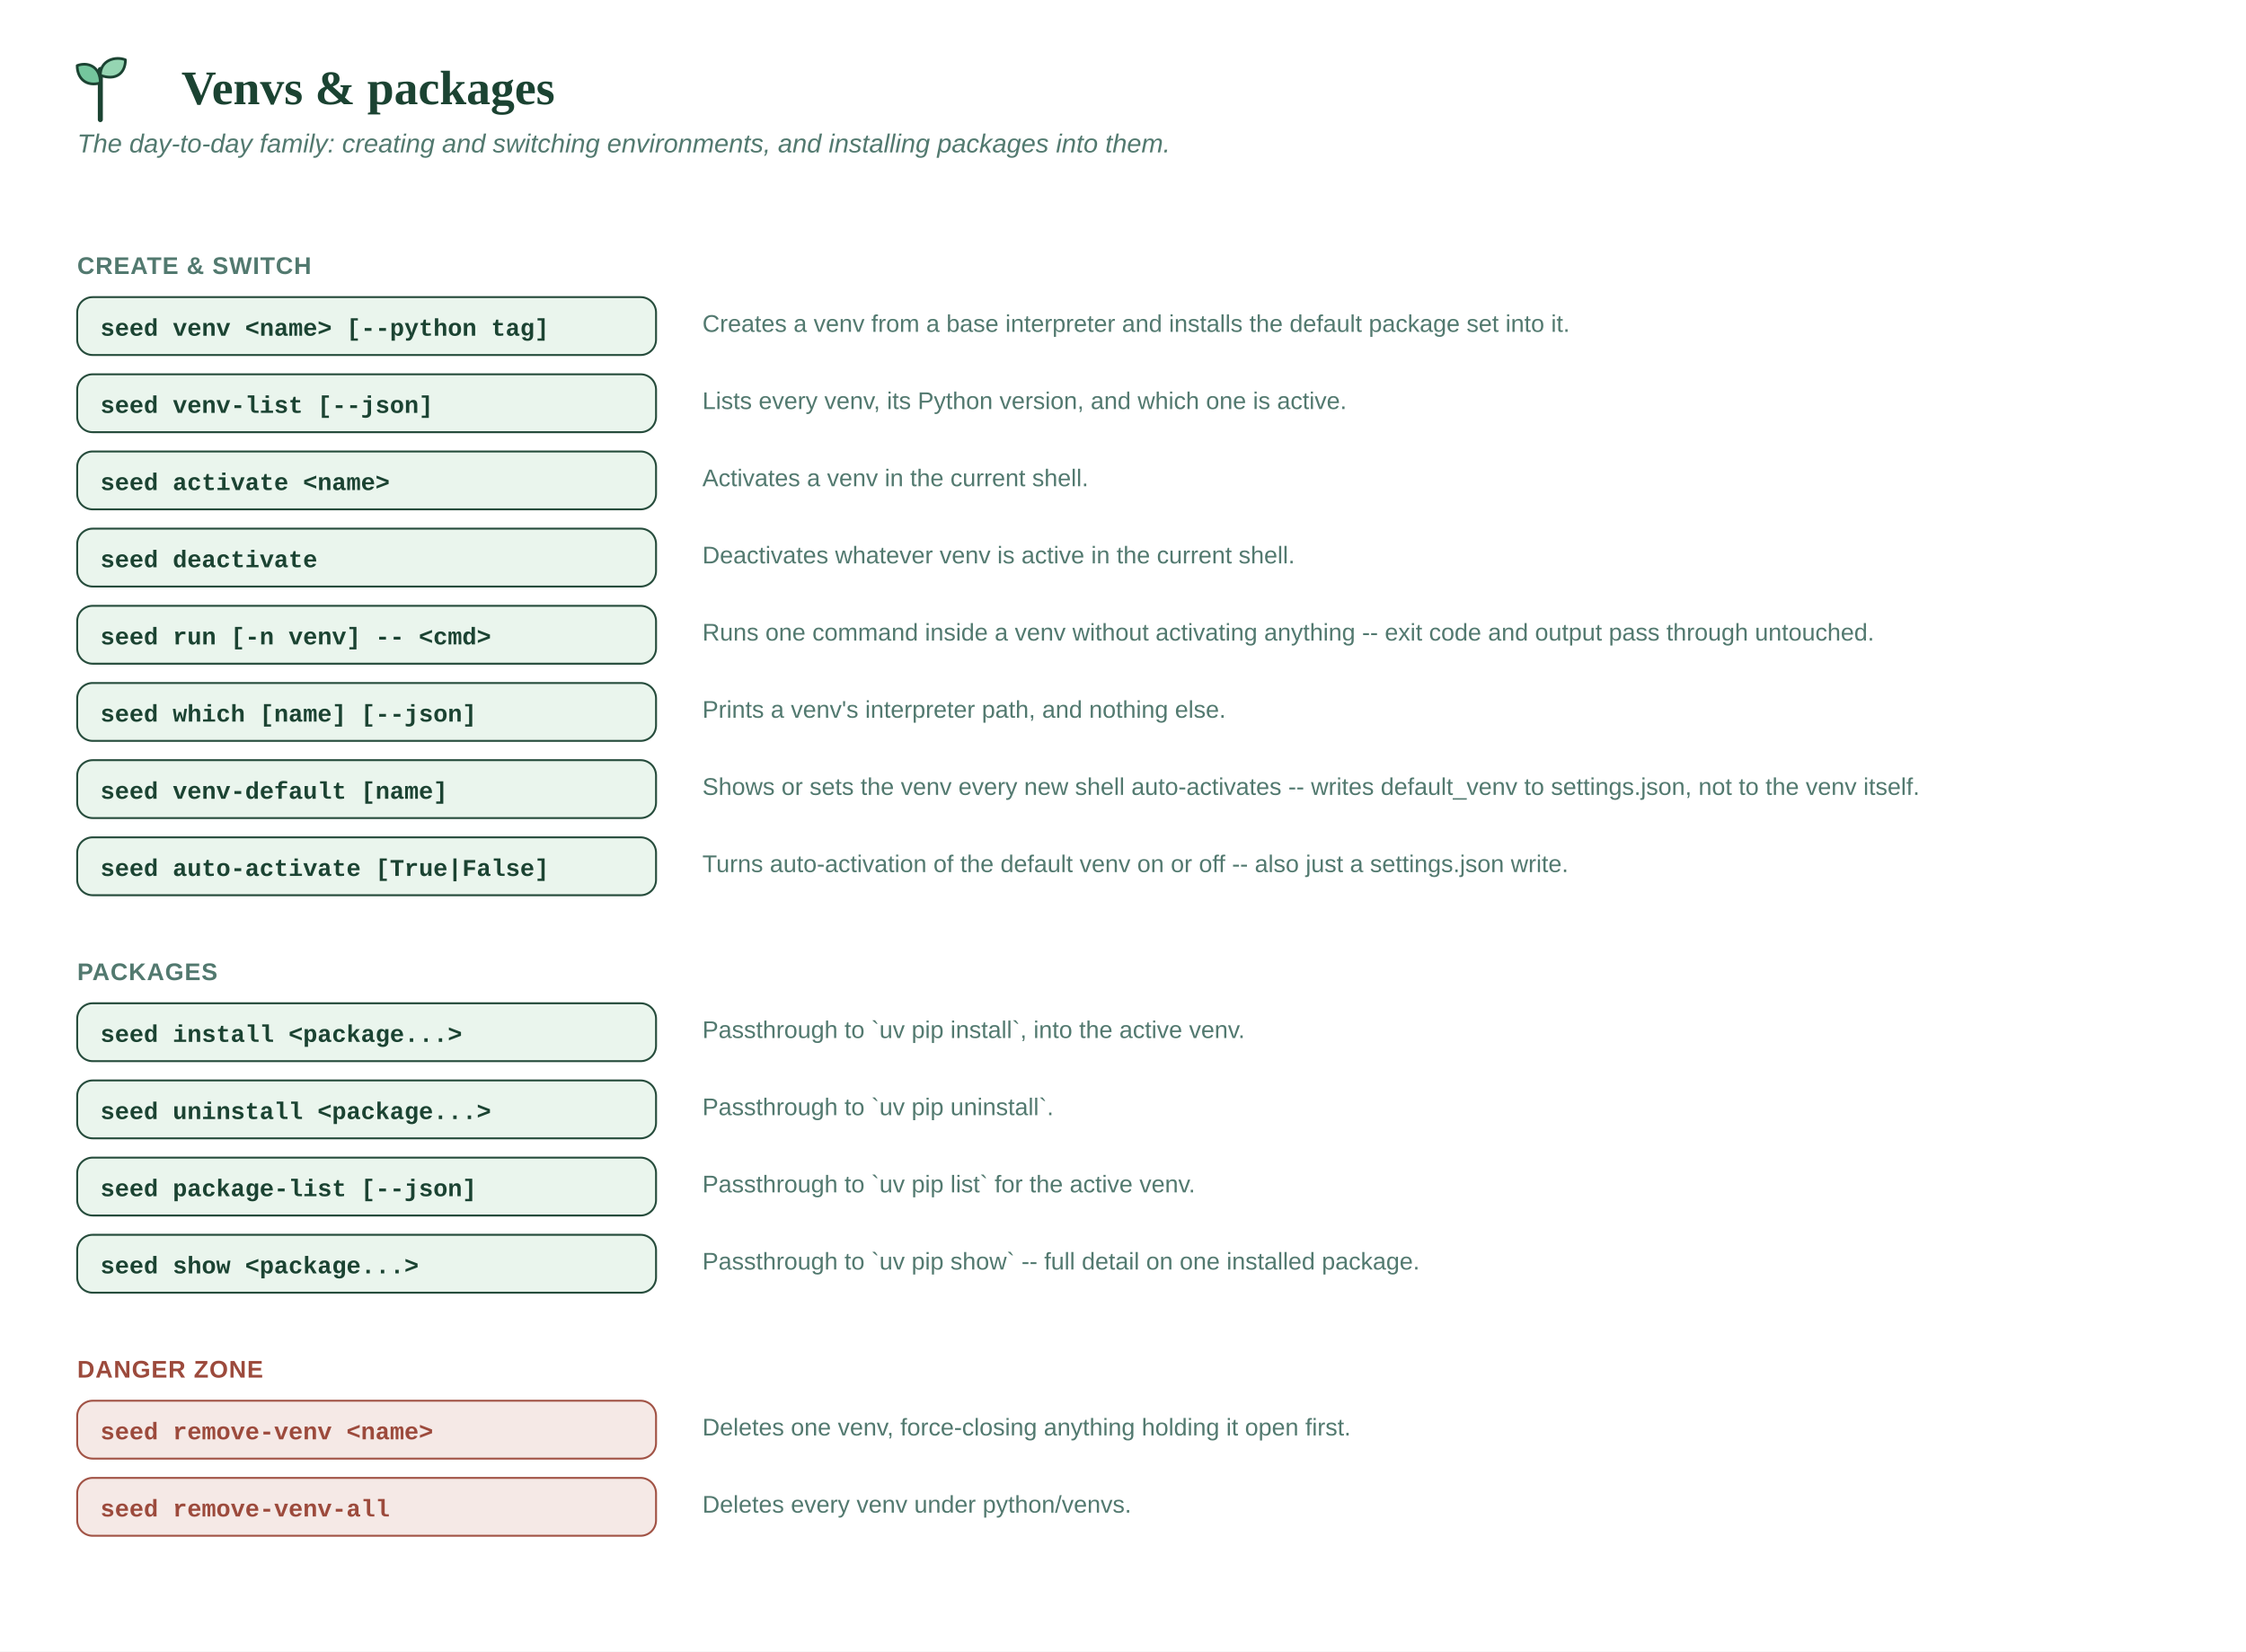
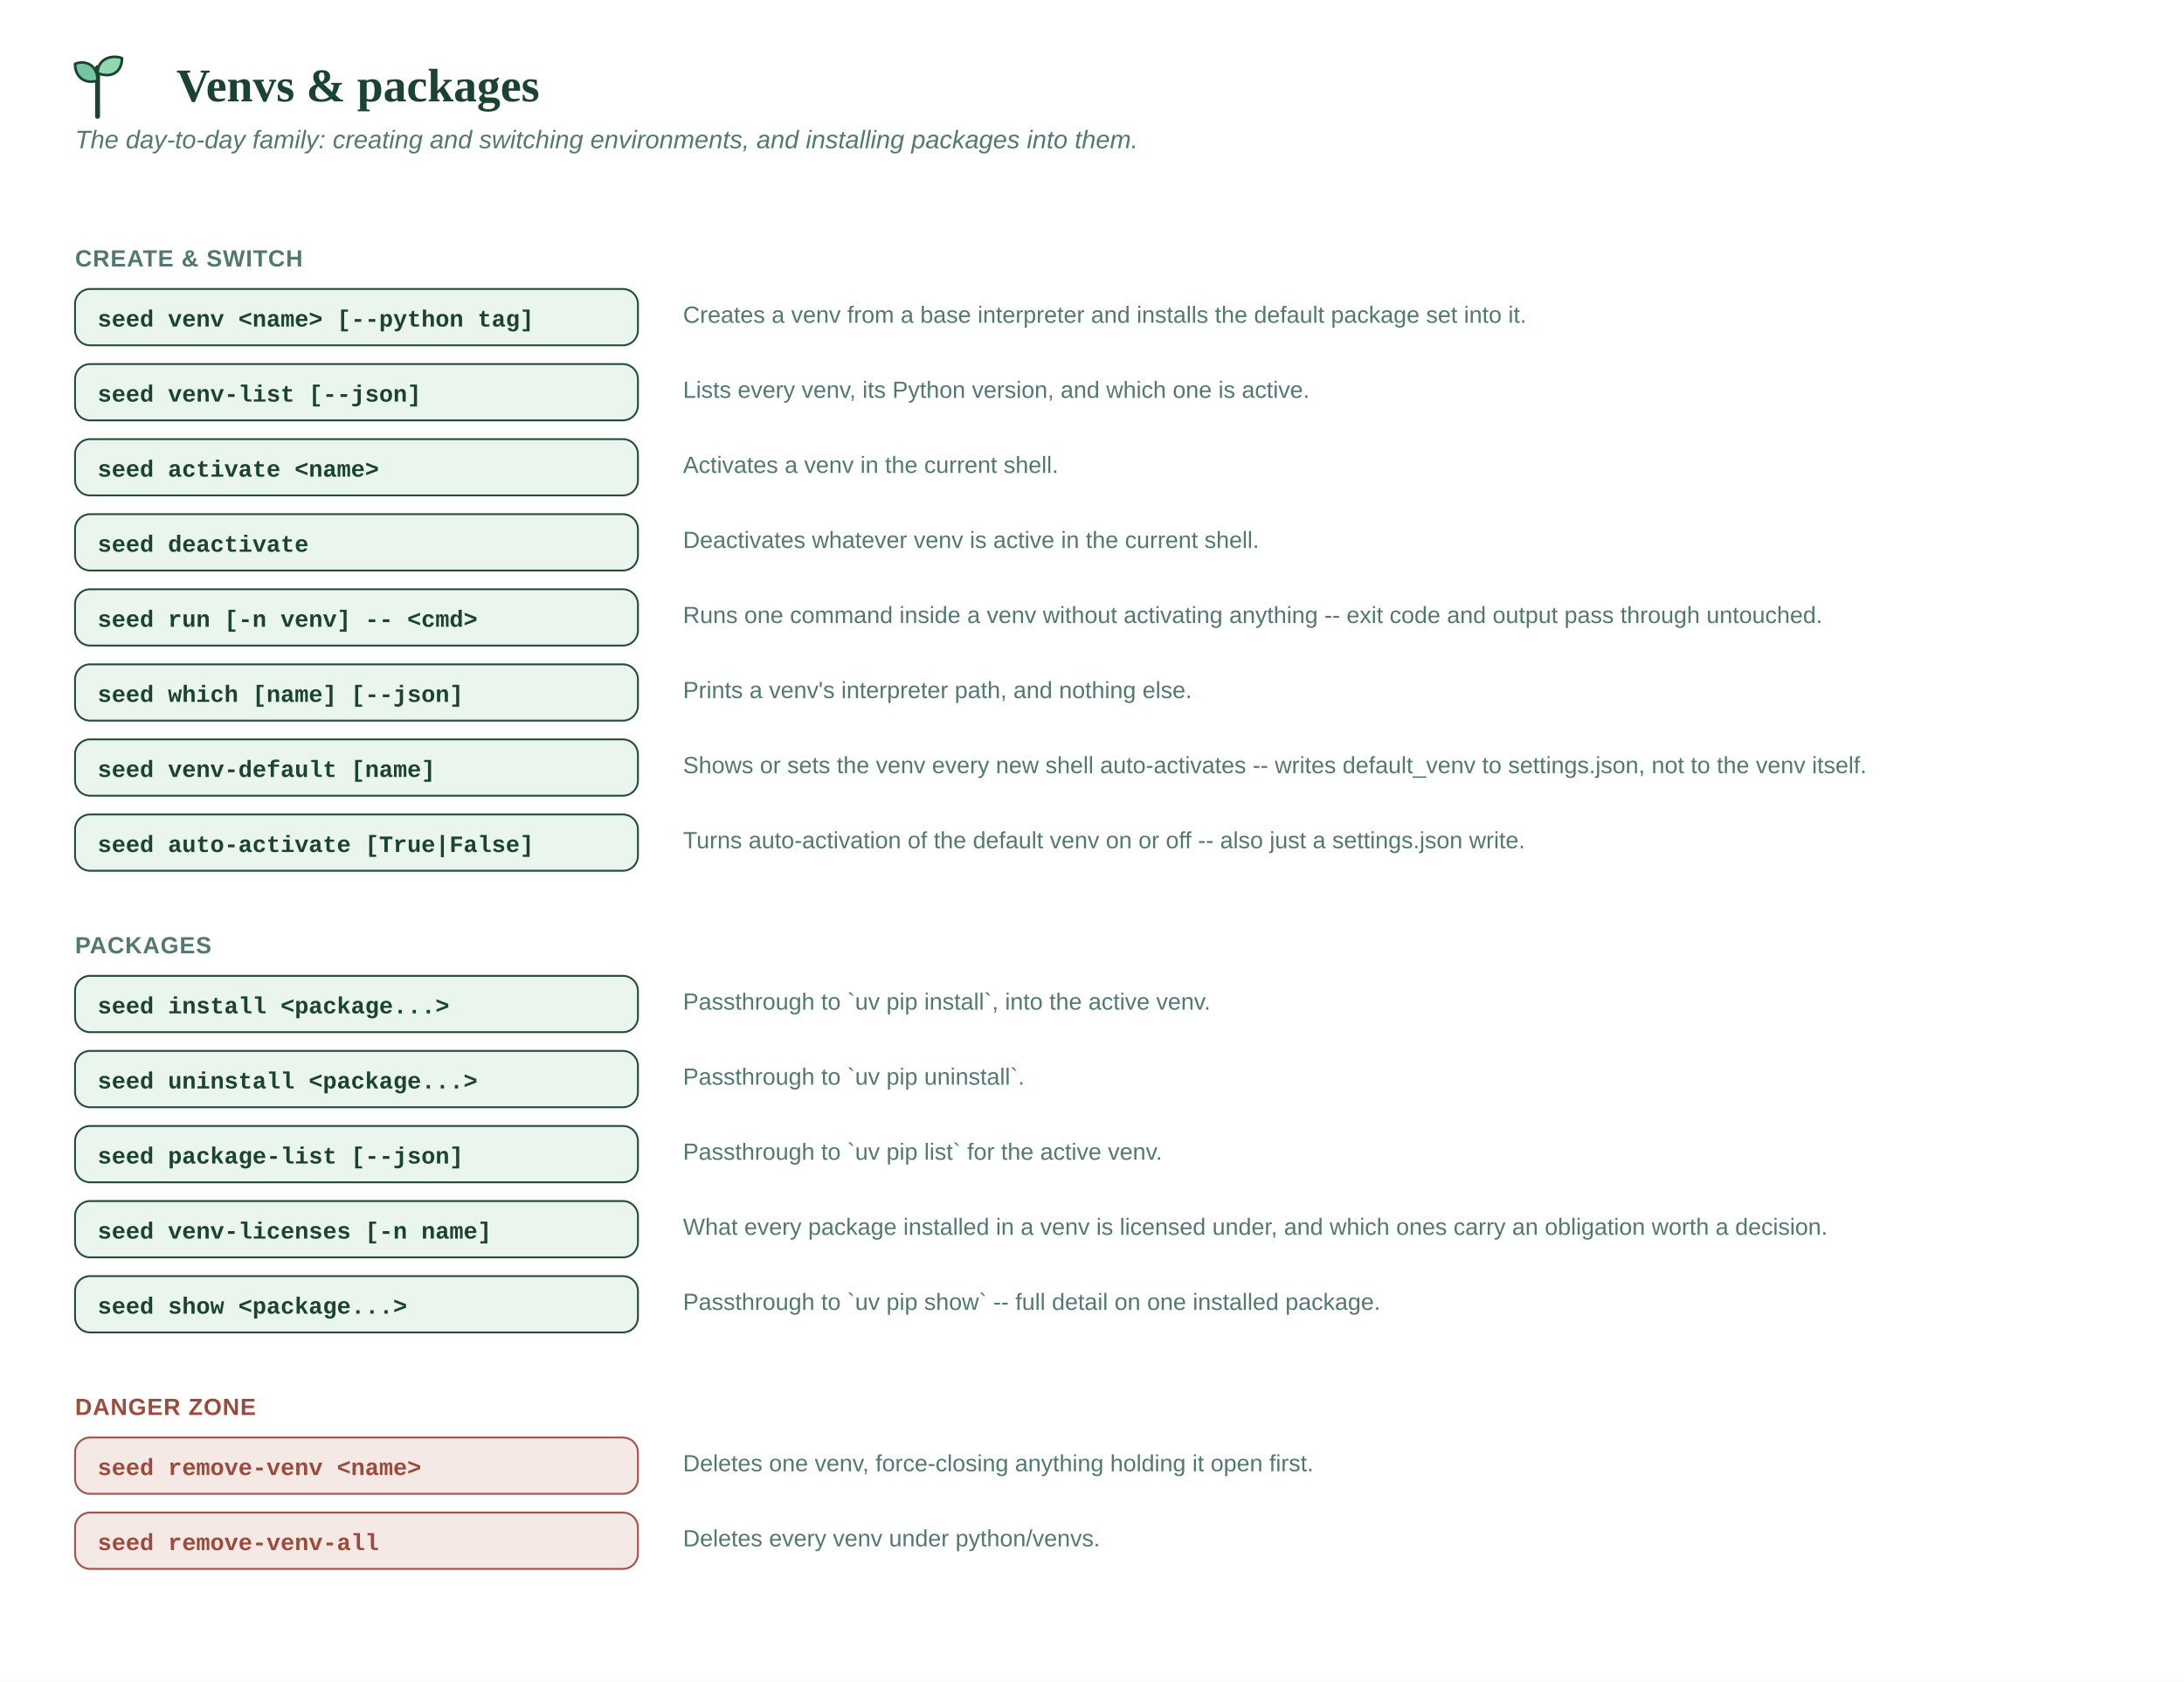
- <svg xmlns="http://www.w3.org/2000/svg" viewBox="0 0 1164 856" font-family="Arial, Helvetica, sans-serif">
+ <svg xmlns="http://www.w3.org/2000/svg" viewBox="0 0 1164 896" font-family="Arial, Helvetica, sans-serif">
  <defs>
    <defs>
      <style>
      .head  { font-family: Georgia, 'Times New Roman', serif; }
      .body  { font-family: Arial, Helvetica, sans-serif; }
      .fg    { fill: #1B4332; }
      .fw    { fill: #FFFFFF; }
      .fmute { fill: #52796F; }
    </style>
      <marker id="arrow" markerWidth="7" markerHeight="7" refX="5.5" refY="3.5" orient="auto">
        <path d="M0,0 L7,3.5 L0,7 Z" fill="#1B4332" />
      </marker>
      <symbol id="ic-cloud" viewBox="0 0 24 24">
        <path d="M6.5 18 C3.5 18 2 15.8 2 13.8 C2 11.6 3.8 10 5.8 10.1 C6.4 7.6 8.7 6 11.2 6.3 C13.6 6.6 15.4 8.6 15.5 11 C17.9 11.1 20 13 20 15.3 C20 17.4 18.2 18 17 18 Z" fill="none" stroke="currentColor" stroke-width="1.6" stroke-linejoin="round" />
      </symbol>
      <symbol id="ic-box" viewBox="0 0 24 24">
        <path d="M3 8 L12 4 L21 8 L12 12 Z" fill="none" stroke="currentColor" stroke-width="1.6" stroke-linejoin="round" />
        <path d="M3 8 V17 L12 21 V12" fill="none" stroke="currentColor" stroke-width="1.6" stroke-linejoin="round" />
        <path d="M21 8 V17 L12 21" fill="none" stroke="currentColor" stroke-width="1.6" stroke-linejoin="round" />
      </symbol>
      <symbol id="ic-server" viewBox="0 0 24 24">
        <rect x="3" y="4" width="18" height="6" rx="1.3" fill="none" stroke="currentColor" stroke-width="1.6" />
        <rect x="3" y="14" width="18" height="6" rx="1.3" fill="none" stroke="currentColor" stroke-width="1.6" />
        <circle cx="7" cy="7" r="1" fill="currentColor" />
        <circle cx="7" cy="17" r="1" fill="currentColor" />
      </symbol>
      <symbol id="ic-monitor" viewBox="0 0 24 24">
        <rect x="2.5" y="4" width="19" height="13" rx="1.4" fill="none" stroke="currentColor" stroke-width="1.6" />
        <line x1="8" y1="21" x2="16" y2="21" stroke="currentColor" stroke-width="1.6" stroke-linecap="round" />
        <line x1="12" y1="17" x2="12" y2="21" stroke="currentColor" stroke-width="1.6" stroke-linecap="round" />
      </symbol>
      <symbol id="ic-folder" viewBox="0 0 24 24">
        <path d="M3 6.5 C3 5.7 3.7 5 4.5 5 H9.5 L11.5 7.5 H19.5 C20.3 7.5 21 8.2 21 9 V17.5 C21 18.3 20.3 19 19.5 19 H4.5 C3.7 19 3 18.3 3 17.5 Z" fill="none" stroke="currentColor" stroke-width="1.6" stroke-linejoin="round" />
      </symbol>
      <symbol id="ic-doc" viewBox="0 0 24 24">
        <path d="M6 3 H14 L19 8 V20 C19 20.6 18.6 21 18 21 H6 C5.4 21 5 20.6 5 20 V4 C5 3.4 5.4 3 6 3 Z" fill="none" stroke="currentColor" stroke-width="1.6" stroke-linejoin="round" />
        <path d="M14 3 V8 H19" fill="none" stroke="currentColor" stroke-width="1.6" stroke-linejoin="round" />
        <line x1="8" y1="12" x2="16" y2="12" stroke="currentColor" stroke-width="1.4" stroke-linecap="round" />
        <line x1="8" y1="15.5" x2="16" y2="15.5" stroke="currentColor" stroke-width="1.4" stroke-linecap="round" />
        <line x1="8" y1="19" x2="12.5" y2="19" stroke="currentColor" stroke-width="1.4" stroke-linecap="round" />
      </symbol>
      <symbol id="ic-terminal" viewBox="0 0 24 24">
        <rect x="2.5" y="4" width="19" height="16" rx="1.6" fill="none" stroke="currentColor" stroke-width="1.6" />
        <path d="M6.5 9 L10.5 12 L6.5 15" fill="none" stroke="currentColor" stroke-width="1.6" stroke-linecap="round" stroke-linejoin="round" />
        <line x1="12" y1="15" x2="17" y2="15" stroke="currentColor" stroke-width="1.6" stroke-linecap="round" />
      </symbol>
    </defs>
  </defs>
-   <rect x="0" y="0" width="1164" height="856" fill="#FFFFFF" />
+   <rect x="0" y="0" width="1164" height="896" fill="#FFFFFF" />
  <g transform="translate(40,20)">
    <path d="M12 42 V16" stroke="#1B4332" stroke-width="2.6" stroke-linecap="round" fill="none" />
    <path d="M12 23 C12 14 5 12 0 14 C0 21 5 25 12 23 Z" fill="#74C69D" stroke="#1B4332" stroke-width="1.4" stroke-linejoin="round" />
    <path d="M12 19 C12 11 20 9 25 11 C25 18 20 22 12 19 Z" fill="#95D5B2" stroke="#1B4332" stroke-width="1.4" stroke-linejoin="round" />
  </g>
  <text x="94" y="54" class="head fg" font-size="25" font-weight="700">Venvs &amp; packages</text>
  <text x="40" y="79" class="body fmute" font-size="13.5" font-style="italic">The day-to-day family: creating and switching environments, and installing packages into them.</text>
  <text x="40" y="142" class="body" font-size="12.5" font-weight="700" fill="#52796F" letter-spacing="0.4">CREATE &amp; SWITCH</text>
  <rect x="40" y="154" width="300" height="30" rx="8" fill="#E9F5EC" stroke="#1B4332" stroke-width="1" opacity="0.95" />
  <text x="52" y="174" font-family="Consolas, 'SF Mono', Monaco, 'Courier New', monospace" font-size="12.5" font-weight="700" fill="#1B4332">seed venv &lt;name&gt; [--python tag]</text>
  <text x="364" y="172" class="body" font-size="12.5" fill="#52796F">Creates a venv from a base interpreter and installs the default package set into it.</text>
  <rect x="40" y="194" width="300" height="30" rx="8" fill="#E9F5EC" stroke="#1B4332" stroke-width="1" opacity="0.95" />
  <text x="52" y="214" font-family="Consolas, 'SF Mono', Monaco, 'Courier New', monospace" font-size="12.5" font-weight="700" fill="#1B4332">seed venv-list [--json]</text>
  <text x="364" y="212" class="body" font-size="12.5" fill="#52796F">Lists every venv, its Python version, and which one is active.</text>
  <rect x="40" y="234" width="300" height="30" rx="8" fill="#E9F5EC" stroke="#1B4332" stroke-width="1" opacity="0.95" />
  <text x="52" y="254" font-family="Consolas, 'SF Mono', Monaco, 'Courier New', monospace" font-size="12.5" font-weight="700" fill="#1B4332">seed activate &lt;name&gt;</text>
  <text x="364" y="252" class="body" font-size="12.5" fill="#52796F">Activates a venv in the current shell.</text>
  <rect x="40" y="274" width="300" height="30" rx="8" fill="#E9F5EC" stroke="#1B4332" stroke-width="1" opacity="0.95" />
  <text x="52" y="294" font-family="Consolas, 'SF Mono', Monaco, 'Courier New', monospace" font-size="12.5" font-weight="700" fill="#1B4332">seed deactivate</text>
  <text x="364" y="292" class="body" font-size="12.5" fill="#52796F">Deactivates whatever venv is active in the current shell.</text>
  <rect x="40" y="314" width="300" height="30" rx="8" fill="#E9F5EC" stroke="#1B4332" stroke-width="1" opacity="0.95" />
  <text x="52" y="334" font-family="Consolas, 'SF Mono', Monaco, 'Courier New', monospace" font-size="12.5" font-weight="700" fill="#1B4332">seed run [-n venv] -- &lt;cmd&gt;</text>
  <text x="364" y="332" class="body" font-size="12.5" fill="#52796F">Runs one command inside a venv without activating anything -- exit code and output pass through untouched.</text>
  <rect x="40" y="354" width="300" height="30" rx="8" fill="#E9F5EC" stroke="#1B4332" stroke-width="1" opacity="0.95" />
  <text x="52" y="374" font-family="Consolas, 'SF Mono', Monaco, 'Courier New', monospace" font-size="12.5" font-weight="700" fill="#1B4332">seed which [name] [--json]</text>
  <text x="364" y="372" class="body" font-size="12.5" fill="#52796F">Prints a venv's interpreter path, and nothing else.</text>
  <rect x="40" y="394" width="300" height="30" rx="8" fill="#E9F5EC" stroke="#1B4332" stroke-width="1" opacity="0.95" />
  <text x="52" y="414" font-family="Consolas, 'SF Mono', Monaco, 'Courier New', monospace" font-size="12.5" font-weight="700" fill="#1B4332">seed venv-default [name]</text>
  <text x="364" y="412" class="body" font-size="12.5" fill="#52796F">Shows or sets the venv every new shell auto-activates -- writes default_venv to settings.json, not to the venv itself.</text>
  <rect x="40" y="434" width="300" height="30" rx="8" fill="#E9F5EC" stroke="#1B4332" stroke-width="1" opacity="0.95" />
  <text x="52" y="454" font-family="Consolas, 'SF Mono', Monaco, 'Courier New', monospace" font-size="12.5" font-weight="700" fill="#1B4332">seed auto-activate [True|False]</text>
  <text x="364" y="452" class="body" font-size="12.5" fill="#52796F">Turns auto-activation of the default venv on or off -- also just a settings.json write.</text>
  <text x="40" y="508" class="body" font-size="12.5" font-weight="700" fill="#52796F" letter-spacing="0.4">PACKAGES</text>
  <rect x="40" y="520" width="300" height="30" rx="8" fill="#E9F5EC" stroke="#1B4332" stroke-width="1" opacity="0.95" />
  <text x="52" y="540" font-family="Consolas, 'SF Mono', Monaco, 'Courier New', monospace" font-size="12.5" font-weight="700" fill="#1B4332">seed install &lt;package...&gt;</text>
  <text x="364" y="538" class="body" font-size="12.5" fill="#52796F">Passthrough to `uv pip install`, into the active venv.</text>
  <rect x="40" y="560" width="300" height="30" rx="8" fill="#E9F5EC" stroke="#1B4332" stroke-width="1" opacity="0.95" />
  <text x="52" y="580" font-family="Consolas, 'SF Mono', Monaco, 'Courier New', monospace" font-size="12.5" font-weight="700" fill="#1B4332">seed uninstall &lt;package...&gt;</text>
  <text x="364" y="578" class="body" font-size="12.5" fill="#52796F">Passthrough to `uv pip uninstall`.</text>
  <rect x="40" y="600" width="300" height="30" rx="8" fill="#E9F5EC" stroke="#1B4332" stroke-width="1" opacity="0.95" />
  <text x="52" y="620" font-family="Consolas, 'SF Mono', Monaco, 'Courier New', monospace" font-size="12.5" font-weight="700" fill="#1B4332">seed package-list [--json]</text>
  <text x="364" y="618" class="body" font-size="12.5" fill="#52796F">Passthrough to `uv pip list` for the active venv.</text>
  <rect x="40" y="640" width="300" height="30" rx="8" fill="#E9F5EC" stroke="#1B4332" stroke-width="1" opacity="0.95" />
-   <text x="52" y="660" font-family="Consolas, 'SF Mono', Monaco, 'Courier New', monospace" font-size="12.5" font-weight="700" fill="#1B4332">seed show &lt;package...&gt;</text>
-   <text x="364" y="658" class="body" font-size="12.5" fill="#52796F">Passthrough to `uv pip show` -- full detail on one installed package.</text>
-   <text x="40" y="714" class="body" font-size="12.5" font-weight="700" fill="#9C4A3C" letter-spacing="0.4">DANGER ZONE</text>
-   <rect x="40" y="726" width="300" height="30" rx="8" fill="#F5E8E5" stroke="#9C4A3C" stroke-width="1" opacity="0.95" />
-   <text x="52" y="746" font-family="Consolas, 'SF Mono', Monaco, 'Courier New', monospace" font-size="12.5" font-weight="700" fill="#9C4A3C">seed remove-venv &lt;name&gt;</text>
-   <text x="364" y="744" class="body" font-size="12.5" fill="#52796F">Deletes one venv, force-closing anything holding it open first.</text>
+   <text x="52" y="660" font-family="Consolas, 'SF Mono', Monaco, 'Courier New', monospace" font-size="12.5" font-weight="700" fill="#1B4332">seed venv-licenses [-n name]</text>
+   <text x="364" y="658" class="body" font-size="12.5" fill="#52796F">What every package installed in a venv is licensed under, and which ones carry an obligation worth a decision.</text>
+   <rect x="40" y="680" width="300" height="30" rx="8" fill="#E9F5EC" stroke="#1B4332" stroke-width="1" opacity="0.95" />
+   <text x="52" y="700" font-family="Consolas, 'SF Mono', Monaco, 'Courier New', monospace" font-size="12.5" font-weight="700" fill="#1B4332">seed show &lt;package...&gt;</text>
+   <text x="364" y="698" class="body" font-size="12.5" fill="#52796F">Passthrough to `uv pip show` -- full detail on one installed package.</text>
+   <text x="40" y="754" class="body" font-size="12.5" font-weight="700" fill="#9C4A3C" letter-spacing="0.4">DANGER ZONE</text>
  <rect x="40" y="766" width="300" height="30" rx="8" fill="#F5E8E5" stroke="#9C4A3C" stroke-width="1" opacity="0.95" />
-   <text x="52" y="786" font-family="Consolas, 'SF Mono', Monaco, 'Courier New', monospace" font-size="12.5" font-weight="700" fill="#9C4A3C">seed remove-venv-all</text>
-   <text x="364" y="784" class="body" font-size="12.5" fill="#52796F">Deletes every venv under python/venvs.</text>
+   <text x="52" y="786" font-family="Consolas, 'SF Mono', Monaco, 'Courier New', monospace" font-size="12.5" font-weight="700" fill="#9C4A3C">seed remove-venv &lt;name&gt;</text>
+   <text x="364" y="784" class="body" font-size="12.5" fill="#52796F">Deletes one venv, force-closing anything holding it open first.</text>
+   <rect x="40" y="806" width="300" height="30" rx="8" fill="#F5E8E5" stroke="#9C4A3C" stroke-width="1" opacity="0.95" />
+   <text x="52" y="826" font-family="Consolas, 'SF Mono', Monaco, 'Courier New', monospace" font-size="12.5" font-weight="700" fill="#9C4A3C">seed remove-venv-all</text>
+   <text x="364" y="824" class="body" font-size="12.5" fill="#52796F">Deletes every venv under python/venvs.</text>
</svg>
